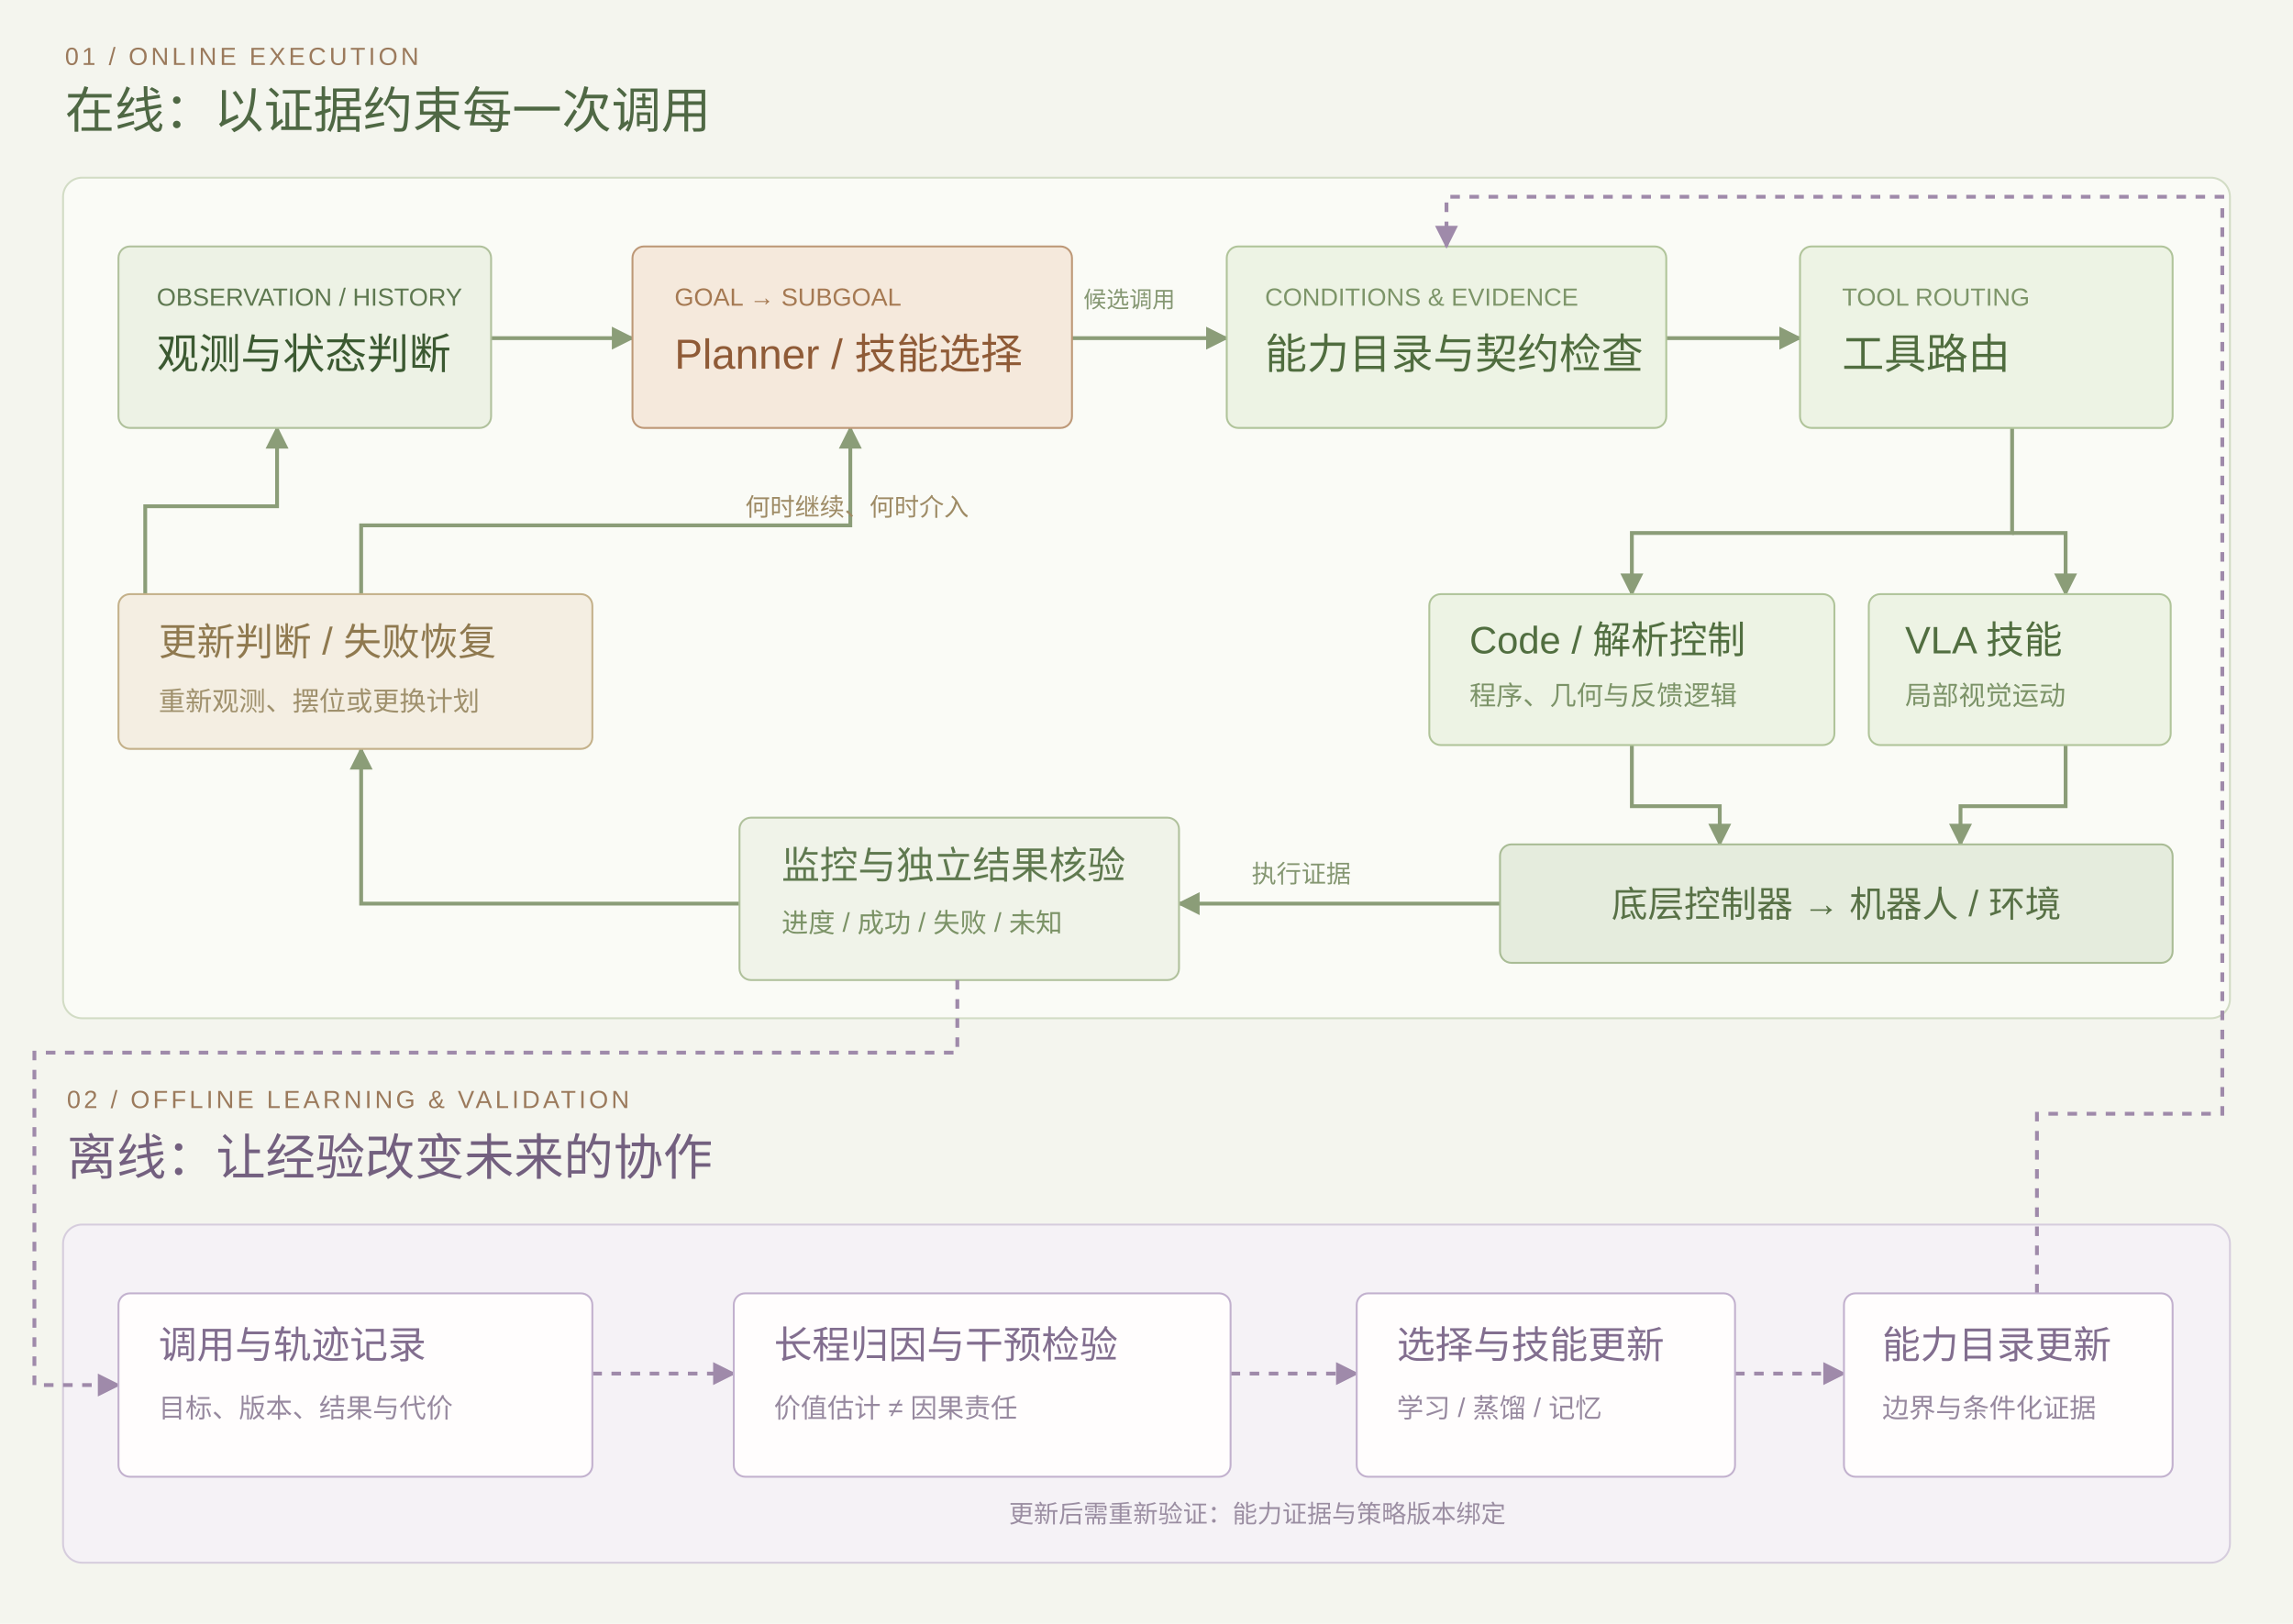
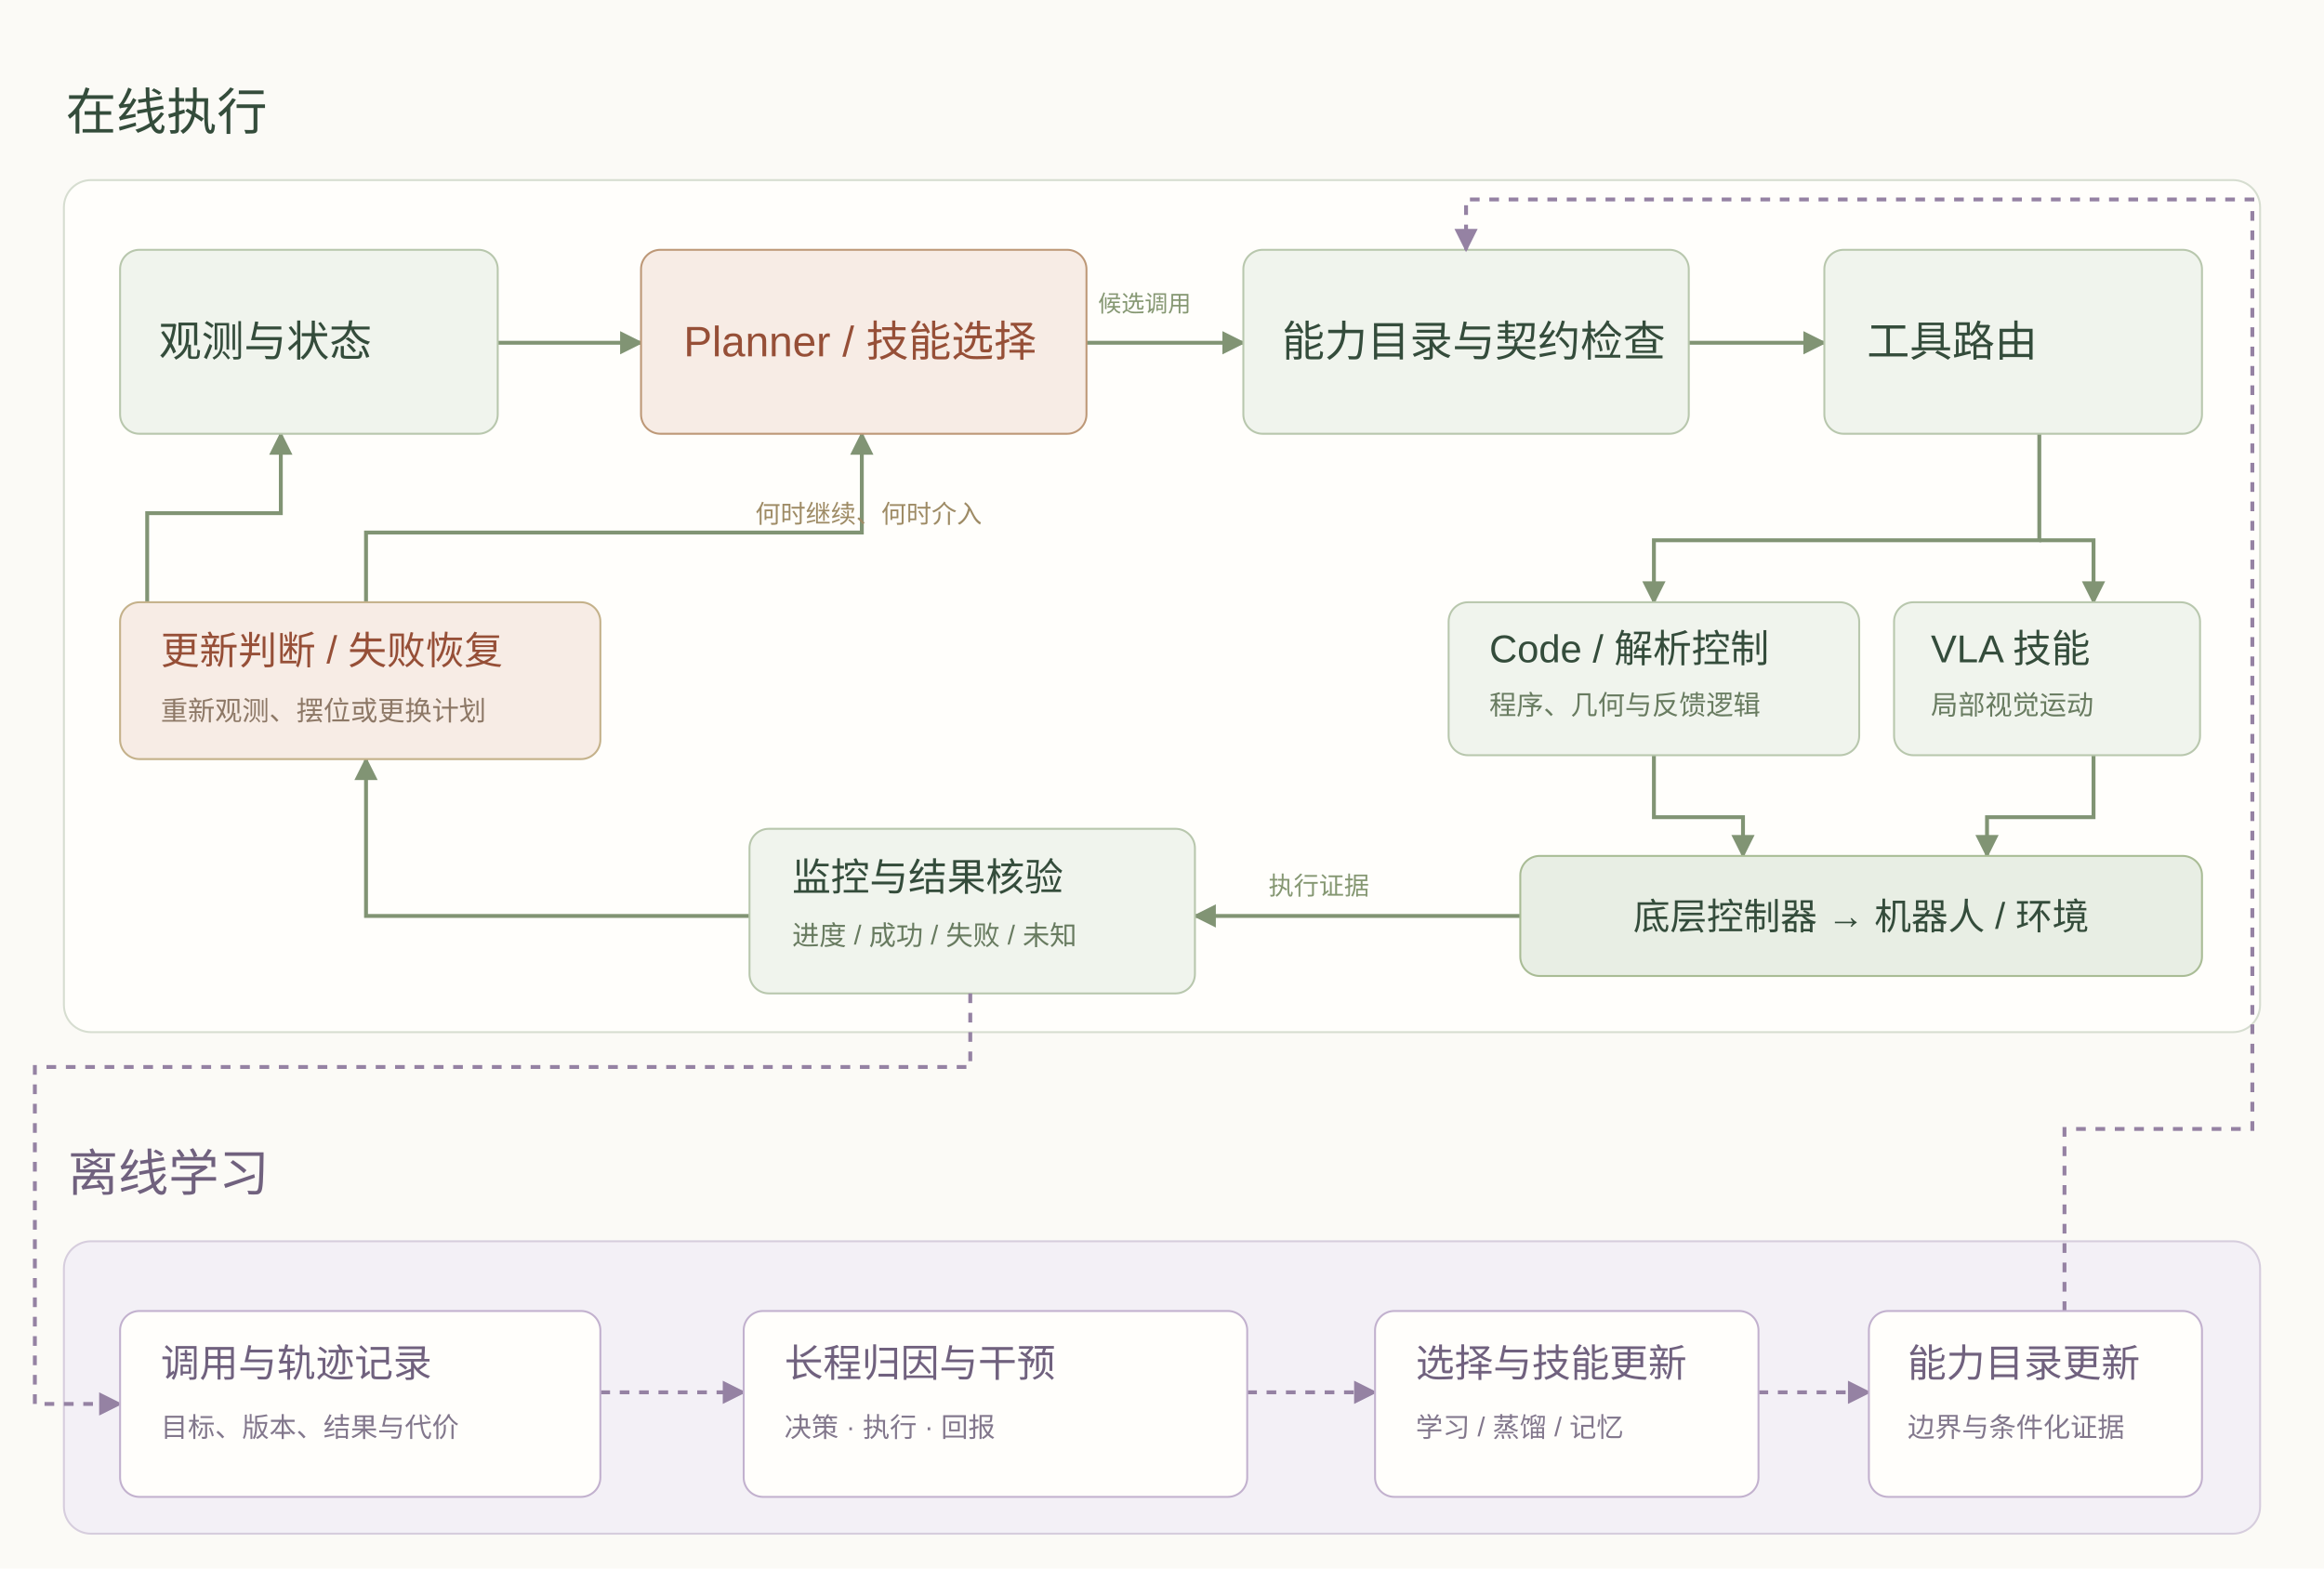
- <svg xmlns="http://www.w3.org/2000/svg" width="1200" height="850" viewBox="0 0 1200 850" role="img" aria-labelledby="title desc">
+ <svg xmlns="http://www.w3.org/2000/svg" width="1200" height="810" viewBox="0 0 1200 810" role="img" aria-labelledby="title desc">
  <defs>
    <marker id="ar" viewBox="0 0 10 10" refX="9" refY="5" markerWidth="6" markerHeight="6" orient="auto">
-       <path d="M0 0 10 5 0 10z" fill="#8b9d78" />
+       <path d="M0 0 10 5 0 10z" fill="#819474" />
    </marker>
    <marker id="arl" viewBox="0 0 10 10" refX="9" refY="5" markerWidth="6" markerHeight="6" orient="auto">
-       <path d="M0 0 10 5 0 10z" fill="#9f8aaa" />
+       <path d="M0 0 10 5 0 10z" fill="#9582a3" />
    </marker>
  </defs>
-   <rect width="1200" height="850" fill="#f4f5ee" />
+   <rect width="1200" height="810" fill="#fbfaf6" />
  <g font-family="Arial,'Noto Sans CJK SC','Microsoft YaHei',sans-serif">
-     <text x="34" y="34" fill="#9b7a5c" font-size="13" letter-spacing="1.6">01 / ONLINE EXECUTION</text>
-     <text x="34" y="67" fill="#4f6844" font-size="26">在线：以证据约束每一次调用</text>
-     <rect x="33" y="93" width="1134" height="440" rx="10" fill="#fafbf6" stroke="#d2dcc5" />
-     <g fill="none" stroke="#8b9d78" stroke-width="2" marker-end="url(#ar)">
+     <text x="34" y="67" fill="#344c3b" font-size="26">在线执行</text>
+     <rect x="33" y="93" width="1134" height="440" rx="14" fill="#fffefb" stroke="#d6ddd0" />
+     <g fill="none" stroke="#819474" stroke-width="2" marker-end="url(#ar)">
      <path d="M257 177H331" />
      <path d="M561 177H642" />
      <path d="M872 177H942" />
      <path d="M1053 224V279H854V311" />
      <path d="M1053 279H1081V311" />
      <path d="M854 390V422H900V442" />
      <path d="M1081 390V422H1026V442" />
      <path d="M785 473H617" />
      <path d="M387 473H189V392" />
      <path d="M189 311V275H445V224" />
      <path d="M76 311V265H145V224" />
    </g>
    <g>
-       <rect x="62" y="129" width="195" height="95" rx="6" fill="#edf2e5" stroke="#b0c19c" />
-       <text x="82" y="160" fill="#5e7850" font-size="13">OBSERVATION / HISTORY</text>
-       <text x="82" y="193" fill="#3b5931" font-size="22">观测与状态判断</text>
+       <rect x="62" y="129" width="195" height="95" rx="10" fill="#f0f4ed" stroke="#b8c7ad" />
+       <text x="82" y="184" fill="#344c3b" font-size="22">观测与状态</text>
    </g>
    <g>
-       <rect x="331" y="129" width="230" height="95" rx="6" fill="#f5e9dc" stroke="#bd9877" />
-       <text x="353" y="160" fill="#a57952" font-size="13">GOAL → SUBGOAL</text>
-       <text x="353" y="193" fill="#8f5b37" font-size="22">Planner / 技能选择</text>
+       <rect x="331" y="129" width="230" height="95" rx="10" fill="#f7ece5" stroke="#bd9877" />
+       <text x="353" y="184" fill="#964f37" font-size="22">Planner / 技能选择</text>
    </g>
    <g>
-       <rect x="642" y="129" width="230" height="95" rx="6" fill="#edf3e4" stroke="#b0c49a" />
-       <text x="662" y="160" fill="#7d9569" font-size="13">CONDITIONS &amp; EVIDENCE</text>
-       <text x="662" y="193" fill="#506d3f" font-size="22">能力目录与契约检查</text>
+       <rect x="642" y="129" width="230" height="95" rx="10" fill="#f0f4ed" stroke="#b8c7ad" />
+       <text x="662" y="184" fill="#344c3b" font-size="22">能力目录与契约检查</text>
    </g>
    <g>
-       <rect x="942" y="129" width="195" height="95" rx="6" fill="#edf3e4" stroke="#b0c49a" />
-       <text x="964" y="160" fill="#7d9569" font-size="13">TOOL ROUTING</text>
-       <text x="964" y="193" fill="#506d3f" font-size="22">工具路由</text>
+       <rect x="942" y="129" width="195" height="95" rx="10" fill="#f0f4ed" stroke="#b8c7ad" />
+       <text x="964" y="184" fill="#344c3b" font-size="22">工具路由</text>
    </g>
    <text x="591" y="161" text-anchor="middle" fill="#859772" font-size="12">候选调用</text>
    <g>
-       <rect x="748" y="311" width="212" height="79" rx="6" fill="#edf3e4" stroke="#b0c49a" />
-       <text x="769" y="342" fill="#516e40" font-size="20">Code / 解析控制</text>
-       <text x="769" y="369" fill="#7c9368" font-size="14">程序、几何与反馈逻辑</text>
+       <rect x="748" y="311" width="212" height="79" rx="10" fill="#f0f4ed" stroke="#b8c7ad" />
+       <text x="769" y="342" fill="#344c3b" font-size="20">Code / 解析控制</text>
+       <text x="769" y="369" fill="#687b60" font-size="14">程序、几何与反馈逻辑</text>
    </g>
    <g>
-       <rect x="978" y="311" width="158" height="79" rx="6" fill="#edf3e4" stroke="#b0c49a" />
-       <text x="997" y="342" fill="#516e40" font-size="20">VLA 技能</text>
-       <text x="997" y="369" fill="#7c9368" font-size="14">局部视觉运动</text>
+       <rect x="978" y="311" width="158" height="79" rx="10" fill="#f0f4ed" stroke="#b8c7ad" />
+       <text x="997" y="342" fill="#344c3b" font-size="20">VLA 技能</text>
+       <text x="997" y="369" fill="#687b60" font-size="14">局部视觉运动</text>
    </g>
    <g>
-       <rect x="785" y="442" width="352" height="62" rx="6" fill="#e5ecdd" stroke="#a9bc95" />
-       <text x="961" y="480" text-anchor="middle" fill="#587146" font-size="19">底层控制器 → 机器人 / 环境</text>
+       <rect x="785" y="442" width="352" height="62" rx="10" fill="#e8eee4" stroke="#a9bc95" />
+       <text x="961" y="480" text-anchor="middle" fill="#344c3b" font-size="19">底层控制器 → 机器人 / 环境</text>
    </g>
    <g>
-       <rect x="387" y="428" width="230" height="85" rx="6" fill="#f0f3e9" stroke="#b0c19c" />
-       <text x="409" y="460" fill="#5f794f" font-size="20">监控与独立结果核验</text>
-       <text x="409" y="488" fill="#7b9266" font-size="14">进度 / 成功 / 失败 / 未知</text>
+       <rect x="387" y="428" width="230" height="85" rx="10" fill="#f0f4ed" stroke="#b8c7ad" />
+       <text x="409" y="460" fill="#344c3b" font-size="20">监控与结果核验</text>
+       <text x="409" y="488" fill="#687b60" font-size="14">进度 / 成功 / 失败 / 未知</text>
    </g>
    <g>
-       <rect x="62" y="311" width="248" height="81" rx="6" fill="#f4eee2" stroke="#c4b18a" />
-       <text x="83" y="343" fill="#8f794f" font-size="20">更新判断 / 失败恢复</text>
-       <text x="83" y="372" fill="#9f906c" font-size="14">重新观测、摆位或更换计划</text>
+       <rect x="62" y="311" width="248" height="81" rx="10" fill="#f7ece5" stroke="#c4b18a" />
+       <text x="83" y="343" fill="#964f37" font-size="20">更新判断 / 失败恢复</text>
+       <text x="83" y="372" fill="#8d7866" font-size="14">重新观测、摆位或更换计划</text>
    </g>
    <text x="390" y="270" fill="#9e8b65" font-size="13">何时继续、何时介入</text>
    <text x="655" y="462" fill="#859772" font-size="13">执行证据</text>
-     <text x="35" y="580" fill="#9b7a5c" font-size="13" letter-spacing="1.6">02 / OFFLINE LEARNING &amp; VALIDATION</text>
-     <text x="35" y="615" fill="#73607f" font-size="26">离线：让经验改变未来的协作</text>
-     <rect x="33" y="641" width="1134" height="177" rx="10" fill="#f5f2f6" stroke="#d6cddd" />
-     <g fill="none" stroke="#9f8aaa" stroke-width="2" stroke-dasharray="5 5" marker-end="url(#arl)">
+     <text x="35" y="615" fill="#70617e" font-size="26">离线学习</text>
+     <rect x="33" y="641" width="1134" height="151" rx="14" fill="#f3f0f6" stroke="#d6cddd" />
+     <g fill="none" stroke="#9582a3" stroke-width="2" stroke-dasharray="5 5" marker-end="url(#arl)">
      <path d="M310 719H384" />
      <path d="M644 719H710" />
      <path d="M908 719H965" />
      <path d="M501 513V551H18V725H62" />
      <path d="M1066 677V583H1163V103H757V129" />
    </g>
    <g>
-       <rect x="62" y="677" width="248" height="96" rx="6" fill="#fffdfd" stroke="#c2b1ce" />
-       <text x="83" y="711" fill="#826e8f" font-size="20">调用与轨迹记录</text>
-       <text x="83" y="742" fill="#97899f" font-size="14">目标、版本、结果与代价</text>
+       <rect x="62" y="677" width="248" height="96" rx="10" fill="#fffefb" stroke="#c2b1ce" />
+       <text x="83" y="711" fill="#70617e" font-size="20">调用与轨迹记录</text>
+       <text x="83" y="742" fill="#82778c" font-size="14">目标、版本、结果与代价</text>
    </g>
    <g>
-       <rect x="384" y="677" width="260" height="96" rx="6" fill="#fffdfd" stroke="#c2b1ce" />
-       <text x="405" y="711" fill="#826e8f" font-size="20">长程归因与干预检验</text>
-       <text x="405" y="742" fill="#97899f" font-size="14">价值估计 ≠ 因果责任</text>
+       <rect x="384" y="677" width="260" height="96" rx="10" fill="#fffefb" stroke="#c2b1ce" />
+       <text x="405" y="711" fill="#70617e" font-size="20">长程归因与干预</text>
+       <text x="405" y="742" fill="#82778c" font-size="14">决策 · 执行 · 回报</text>
    </g>
    <g>
-       <rect x="710" y="677" width="198" height="96" rx="6" fill="#fffdfd" stroke="#c2b1ce" />
-       <text x="731" y="711" fill="#826e8f" font-size="20">选择与技能更新</text>
-       <text x="731" y="742" fill="#97899f" font-size="14">学习 / 蒸馏 / 记忆</text>
+       <rect x="710" y="677" width="198" height="96" rx="10" fill="#fffefb" stroke="#c2b1ce" />
+       <text x="731" y="711" fill="#70617e" font-size="20">选择与技能更新</text>
+       <text x="731" y="742" fill="#82778c" font-size="14">学习 / 蒸馏 / 记忆</text>
    </g>
    <g>
-       <rect x="965" y="677" width="172" height="96" rx="6" fill="#fffdfd" stroke="#c2b1ce" />
-       <text x="985" y="711" fill="#826e8f" font-size="20">能力目录更新</text>
-       <text x="985" y="742" fill="#97899f" font-size="14">边界与条件化证据</text>
+       <rect x="965" y="677" width="172" height="96" rx="10" fill="#fffefb" stroke="#c2b1ce" />
+       <text x="985" y="711" fill="#70617e" font-size="20">能力目录更新</text>
+       <text x="985" y="742" fill="#82778c" font-size="14">边界与条件化证据</text>
    </g>
-     <text x="658" y="797" text-anchor="middle" fill="#9b8ea2" font-size="13">更新后需重新验证：能力证据与策略版本绑定</text>
  </g>
</svg>
